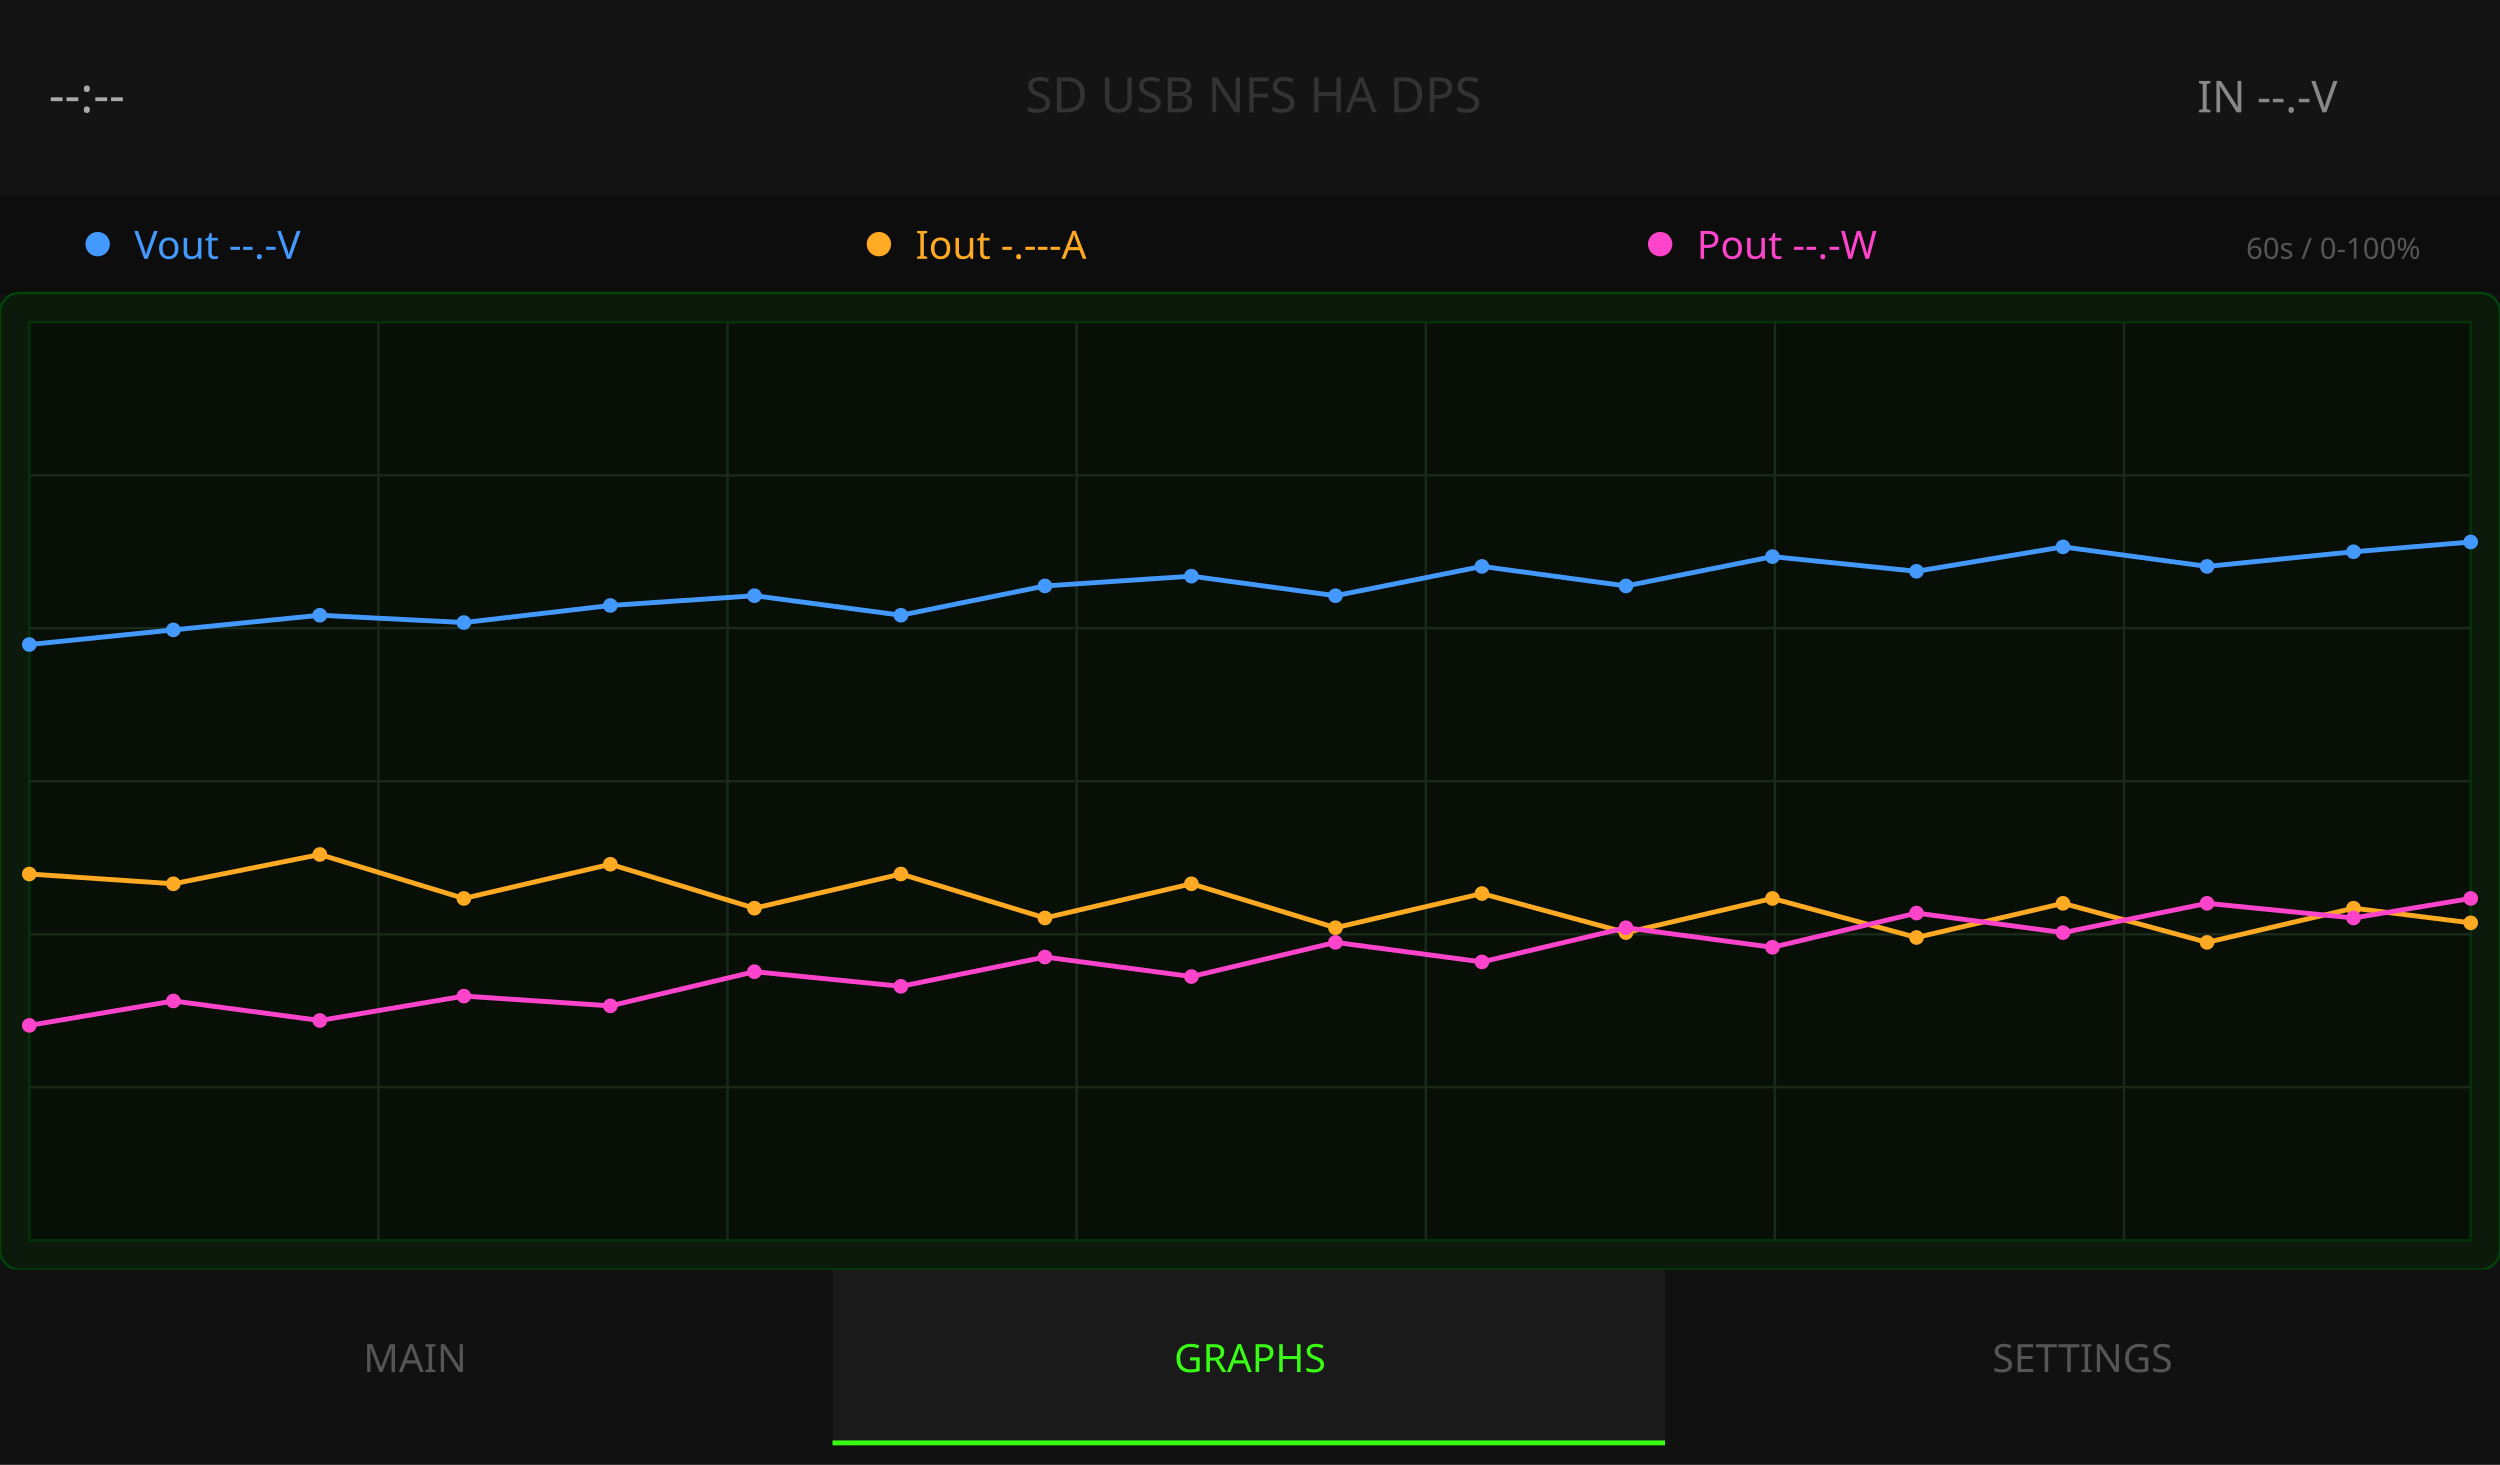
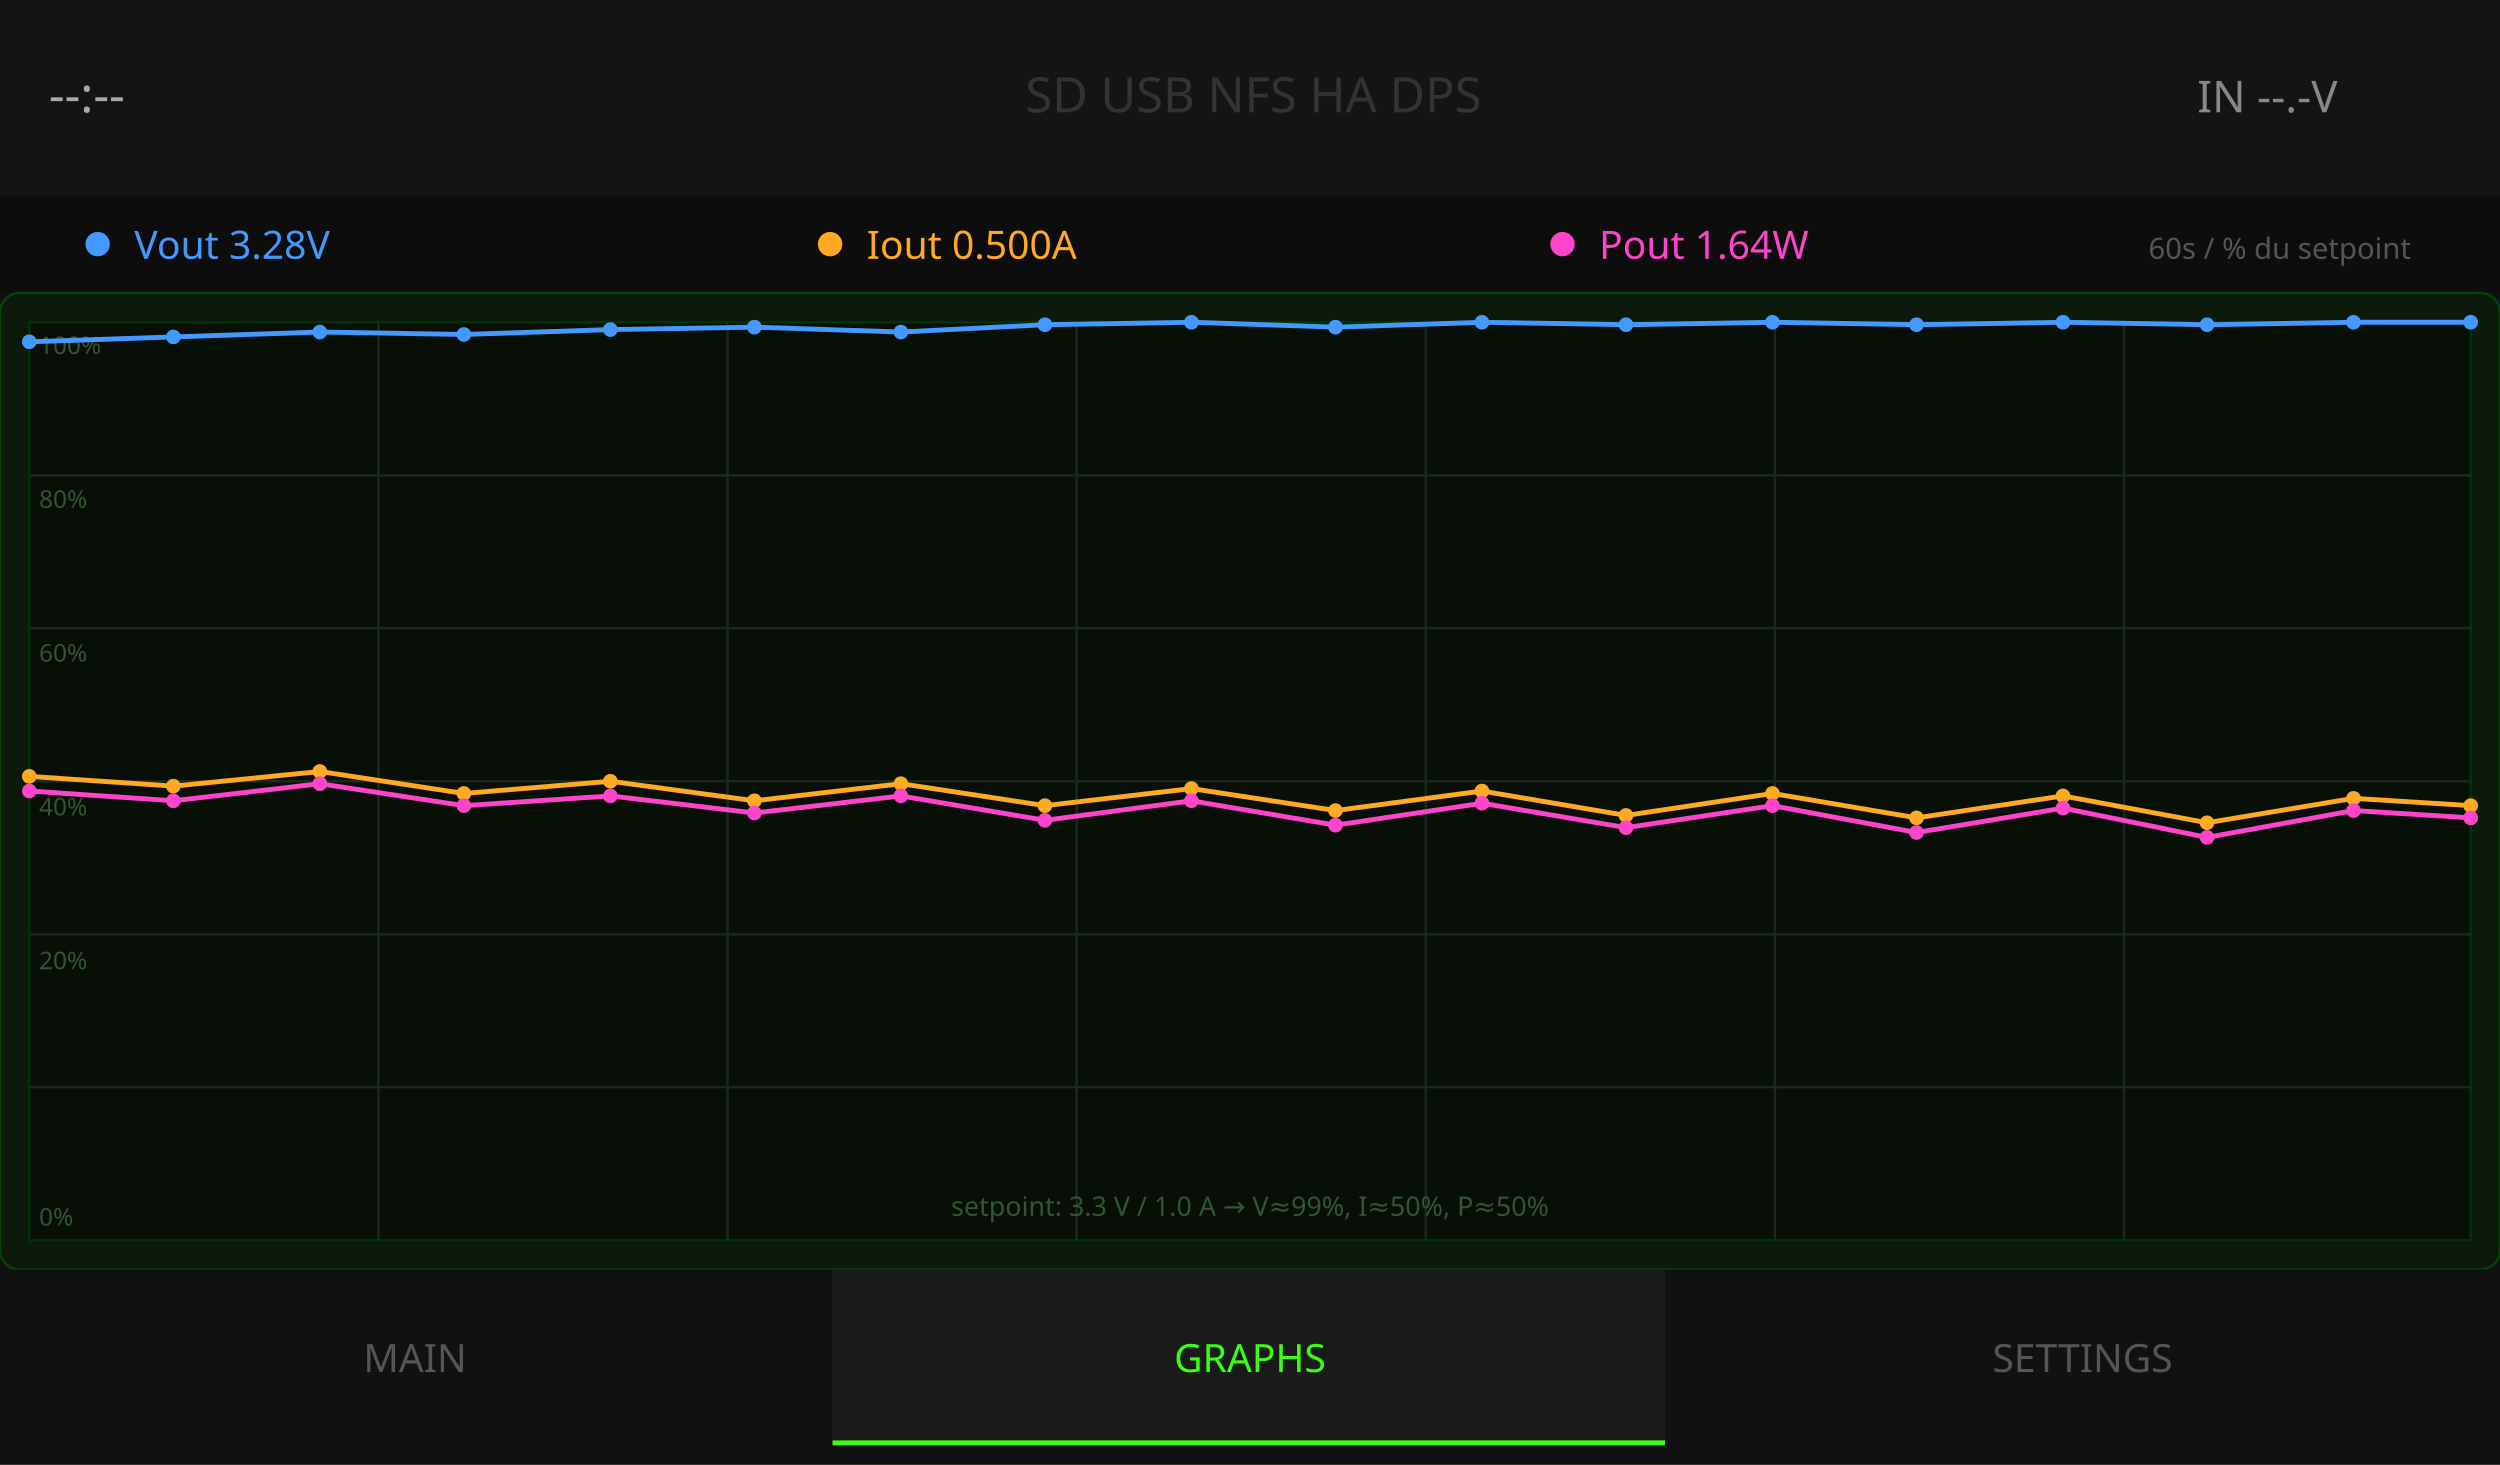
<svg xmlns="http://www.w3.org/2000/svg" width="1024" height="600" viewBox="0 0 1024 600" font-family="sans-serif">
  <rect width="1024" height="600" fill="#111111" />
  <rect x="0" y="0" width="1024" height="80" fill="#141414" />
  <text x="20" y="46" fill="#AAAAAA" font-size="20">--:--</text>
  <text x="420" y="46" fill="#333333" font-size="20">SD  USB  NFS  HA  DPS</text>
  <text x="900" y="46" fill="#888888" font-size="18">IN  --.-V</text>
  <rect x="0" y="80" width="1024" height="40" fill="#0D0D0D" />
  <circle cx="40" cy="100" r="5" fill="#4499FF" />
-   <text x="55" y="106" fill="#4499FF" font-size="16">Vout  --.-V</text>
-   <circle cx="360" cy="100" r="5" fill="#FFAA22" />
-   <text x="375" y="106" fill="#FFAA22" font-size="16">Iout  -.---A</text>
-   <circle cx="680" cy="100" r="5" fill="#FF44CC" />
-   <text x="695" y="106" fill="#FF44CC" font-size="16">Pout  --.-W</text>
-   <text x="920" y="106" fill="#555555" font-size="12">60s  /  0-100%</text>
+   <text x="55" y="106" fill="#4499FF" font-size="16">Vout  3.28V</text>
+   <circle cx="340" cy="100" r="5" fill="#FFAA22" />
+   <text x="355" y="106" fill="#FFAA22" font-size="16">Iout  0.500A</text>
+   <circle cx="640" cy="100" r="5" fill="#FF44CC" />
+   <text x="655" y="106" fill="#FF44CC" font-size="16">Pout  1.64W</text>
+   <text x="880" y="106" fill="#555555" font-size="12">60s  /  % du setpoint</text>
  <rect x="0" y="120" width="1024" height="400" rx="8" ry="8" fill="#0C1A0C" stroke="#004408" stroke-width="1" />
  <rect x="12" y="132" width="1000" height="376" fill="#070F07" stroke="#003306" stroke-width="1" />
  <g stroke="#1A2A1A" stroke-width="1">
    <line x1="12" y1="194.7" x2="1012" y2="194.7" />
    <line x1="12" y1="257.3" x2="1012" y2="257.3" />
    <line x1="12" y1="320.0" x2="1012" y2="320.0" />
    <line x1="12" y1="382.7" x2="1012" y2="382.7" />
    <line x1="12" y1="445.3" x2="1012" y2="445.3" />
    <line x1="155" y1="132" x2="155" y2="508" />
    <line x1="298" y1="132" x2="298" y2="508" />
    <line x1="441" y1="132" x2="441" y2="508" />
    <line x1="584" y1="132" x2="584" y2="508" />
    <line x1="727" y1="132" x2="727" y2="508" />
    <line x1="870" y1="132" x2="870" y2="508" />
  </g>
-   <path d="M 12,264 L 71,258 L 131,252 L 190,255 L 250,248 L 309,244 L 369,252 L 428,240 L 488,236 L 547,244 L 607,232 L 666,240 L 726,228 L 785,234 L 845,224 L 904,232 L 964,226 L 1012,222" fill="none" stroke="#4499FF" stroke-width="2" />
+   <g fill="#335533" font-size="10" text-anchor="start">
+     <text x="16" y="145">100%</text>
+     <text x="16" y="208">80%</text>
+     <text x="16" y="271">60%</text>
+     <text x="16" y="334">40%</text>
+     <text x="16" y="397">20%</text>
+     <text x="16" y="502">0%</text>
+   </g>
+   <path d="M 12,140 L 71,138 L 131,136 L 190,137 L 250,135 L 309,134 L 369,136 L 428,133 L 488,132 L 547,134 L 607,132 L 666,133 L 726,132 L 785,133 L 845,132 L 904,133 L 964,132 L 1012,132" fill="none" stroke="#4499FF" stroke-width="2" />
  <g fill="#4499FF">
-     <circle cx="12" cy="264" r="3" />
-     <circle cx="71" cy="258" r="3" />
-     <circle cx="131" cy="252" r="3" />
-     <circle cx="190" cy="255" r="3" />
-     <circle cx="250" cy="248" r="3" />
-     <circle cx="309" cy="244" r="3" />
-     <circle cx="369" cy="252" r="3" />
-     <circle cx="428" cy="240" r="3" />
-     <circle cx="488" cy="236" r="3" />
-     <circle cx="547" cy="244" r="3" />
-     <circle cx="607" cy="232" r="3" />
-     <circle cx="666" cy="240" r="3" />
-     <circle cx="726" cy="228" r="3" />
-     <circle cx="785" cy="234" r="3" />
-     <circle cx="845" cy="224" r="3" />
-     <circle cx="904" cy="232" r="3" />
-     <circle cx="964" cy="226" r="3" />
-     <circle cx="1012" cy="222" r="3" />
+     <circle cx="12" cy="140" r="3" />
+     <circle cx="71" cy="138" r="3" />
+     <circle cx="131" cy="136" r="3" />
+     <circle cx="190" cy="137" r="3" />
+     <circle cx="250" cy="135" r="3" />
+     <circle cx="309" cy="134" r="3" />
+     <circle cx="369" cy="136" r="3" />
+     <circle cx="428" cy="133" r="3" />
+     <circle cx="488" cy="132" r="3" />
+     <circle cx="547" cy="134" r="3" />
+     <circle cx="607" cy="132" r="3" />
+     <circle cx="666" cy="133" r="3" />
+     <circle cx="726" cy="132" r="3" />
+     <circle cx="785" cy="133" r="3" />
+     <circle cx="845" cy="132" r="3" />
+     <circle cx="904" cy="133" r="3" />
+     <circle cx="964" cy="132" r="3" />
+     <circle cx="1012" cy="132" r="3" />
  </g>
-   <path d="M 12,358 L 71,362 L 131,350 L 190,368 L 250,354 L 309,372 L 369,358 L 428,376 L 488,362 L 547,380 L 607,366 L 666,382 L 726,368 L 785,384 L 845,370 L 904,386 L 964,372 L 1012,378" fill="none" stroke="#FFAA22" stroke-width="2" />
+   <path d="M 12,318 L 71,322 L 131,316 L 190,325 L 250,320 L 309,328 L 369,321 L 428,330 L 488,323 L 547,332 L 607,324 L 666,334 L 726,325 L 785,335 L 845,326 L 904,337 L 964,327 L 1012,330" fill="none" stroke="#FFAA22" stroke-width="2" />
  <g fill="#FFAA22">
-     <circle cx="12" cy="358" r="3" />
-     <circle cx="71" cy="362" r="3" />
-     <circle cx="131" cy="350" r="3" />
-     <circle cx="190" cy="368" r="3" />
-     <circle cx="250" cy="354" r="3" />
-     <circle cx="309" cy="372" r="3" />
-     <circle cx="369" cy="358" r="3" />
-     <circle cx="428" cy="376" r="3" />
-     <circle cx="488" cy="362" r="3" />
-     <circle cx="547" cy="380" r="3" />
-     <circle cx="607" cy="366" r="3" />
-     <circle cx="666" cy="382" r="3" />
-     <circle cx="726" cy="368" r="3" />
-     <circle cx="785" cy="384" r="3" />
-     <circle cx="845" cy="370" r="3" />
-     <circle cx="904" cy="386" r="3" />
-     <circle cx="964" cy="372" r="3" />
-     <circle cx="1012" cy="378" r="3" />
+     <circle cx="12" cy="318" r="3" />
+     <circle cx="71" cy="322" r="3" />
+     <circle cx="131" cy="316" r="3" />
+     <circle cx="190" cy="325" r="3" />
+     <circle cx="250" cy="320" r="3" />
+     <circle cx="309" cy="328" r="3" />
+     <circle cx="369" cy="321" r="3" />
+     <circle cx="428" cy="330" r="3" />
+     <circle cx="488" cy="323" r="3" />
+     <circle cx="547" cy="332" r="3" />
+     <circle cx="607" cy="324" r="3" />
+     <circle cx="666" cy="334" r="3" />
+     <circle cx="726" cy="325" r="3" />
+     <circle cx="785" cy="335" r="3" />
+     <circle cx="845" cy="326" r="3" />
+     <circle cx="904" cy="337" r="3" />
+     <circle cx="964" cy="327" r="3" />
+     <circle cx="1012" cy="330" r="3" />
  </g>
-   <path d="M 12,420 L 71,410 L 131,418 L 190,408 L 250,412 L 309,398 L 369,404 L 428,392 L 488,400 L 547,386 L 607,394 L 666,380 L 726,388 L 785,374 L 845,382 L 904,370 L 964,376 L 1012,368" fill="none" stroke="#FF44CC" stroke-width="2" />
+   <path d="M 12,324 L 71,328 L 131,321 L 190,330 L 250,326 L 309,333 L 369,326 L 428,336 L 488,328 L 547,338 L 607,329 L 666,339 L 726,330 L 785,341 L 845,331 L 904,343 L 964,332 L 1012,335" fill="none" stroke="#FF44CC" stroke-width="2" />
  <g fill="#FF44CC">
-     <circle cx="12" cy="420" r="3" />
-     <circle cx="71" cy="410" r="3" />
-     <circle cx="131" cy="418" r="3" />
-     <circle cx="190" cy="408" r="3" />
-     <circle cx="250" cy="412" r="3" />
-     <circle cx="309" cy="398" r="3" />
-     <circle cx="369" cy="404" r="3" />
-     <circle cx="428" cy="392" r="3" />
-     <circle cx="488" cy="400" r="3" />
-     <circle cx="547" cy="386" r="3" />
-     <circle cx="607" cy="394" r="3" />
-     <circle cx="666" cy="380" r="3" />
-     <circle cx="726" cy="388" r="3" />
-     <circle cx="785" cy="374" r="3" />
-     <circle cx="845" cy="382" r="3" />
-     <circle cx="904" cy="370" r="3" />
-     <circle cx="964" cy="376" r="3" />
-     <circle cx="1012" cy="368" r="3" />
+     <circle cx="12" cy="324" r="3" />
+     <circle cx="71" cy="328" r="3" />
+     <circle cx="131" cy="321" r="3" />
+     <circle cx="190" cy="330" r="3" />
+     <circle cx="250" cy="326" r="3" />
+     <circle cx="309" cy="333" r="3" />
+     <circle cx="369" cy="326" r="3" />
+     <circle cx="428" cy="336" r="3" />
+     <circle cx="488" cy="328" r="3" />
+     <circle cx="547" cy="338" r="3" />
+     <circle cx="607" cy="329" r="3" />
+     <circle cx="666" cy="339" r="3" />
+     <circle cx="726" cy="330" r="3" />
+     <circle cx="785" cy="341" r="3" />
+     <circle cx="845" cy="331" r="3" />
+     <circle cx="904" cy="343" r="3" />
+     <circle cx="964" cy="332" r="3" />
+     <circle cx="1012" cy="335" r="3" />
  </g>
+   <text x="512" y="498" fill="#335533" font-size="11" text-anchor="middle">setpoint: 3.3 V / 1.0 A  →  V≈99%, I≈50%, P≈50%</text>
  <rect x="0" y="520" width="341" height="72" fill="#111111" />
  <rect x="341" y="520" width="341" height="72" fill="#1A1A1A" />
  <rect x="341" y="590" width="341" height="2" fill="#39FF14" />
  <rect x="682" y="520" width="342" height="72" fill="#111111" />
  <text x="170" y="562" fill="#555555" font-size="16" text-anchor="middle">MAIN</text>
  <text x="512" y="562" fill="#39FF14" font-size="16" text-anchor="middle">GRAPHS</text>
  <text x="853" y="562" fill="#555555" font-size="16" text-anchor="middle">SETTINGS</text>
</svg>
